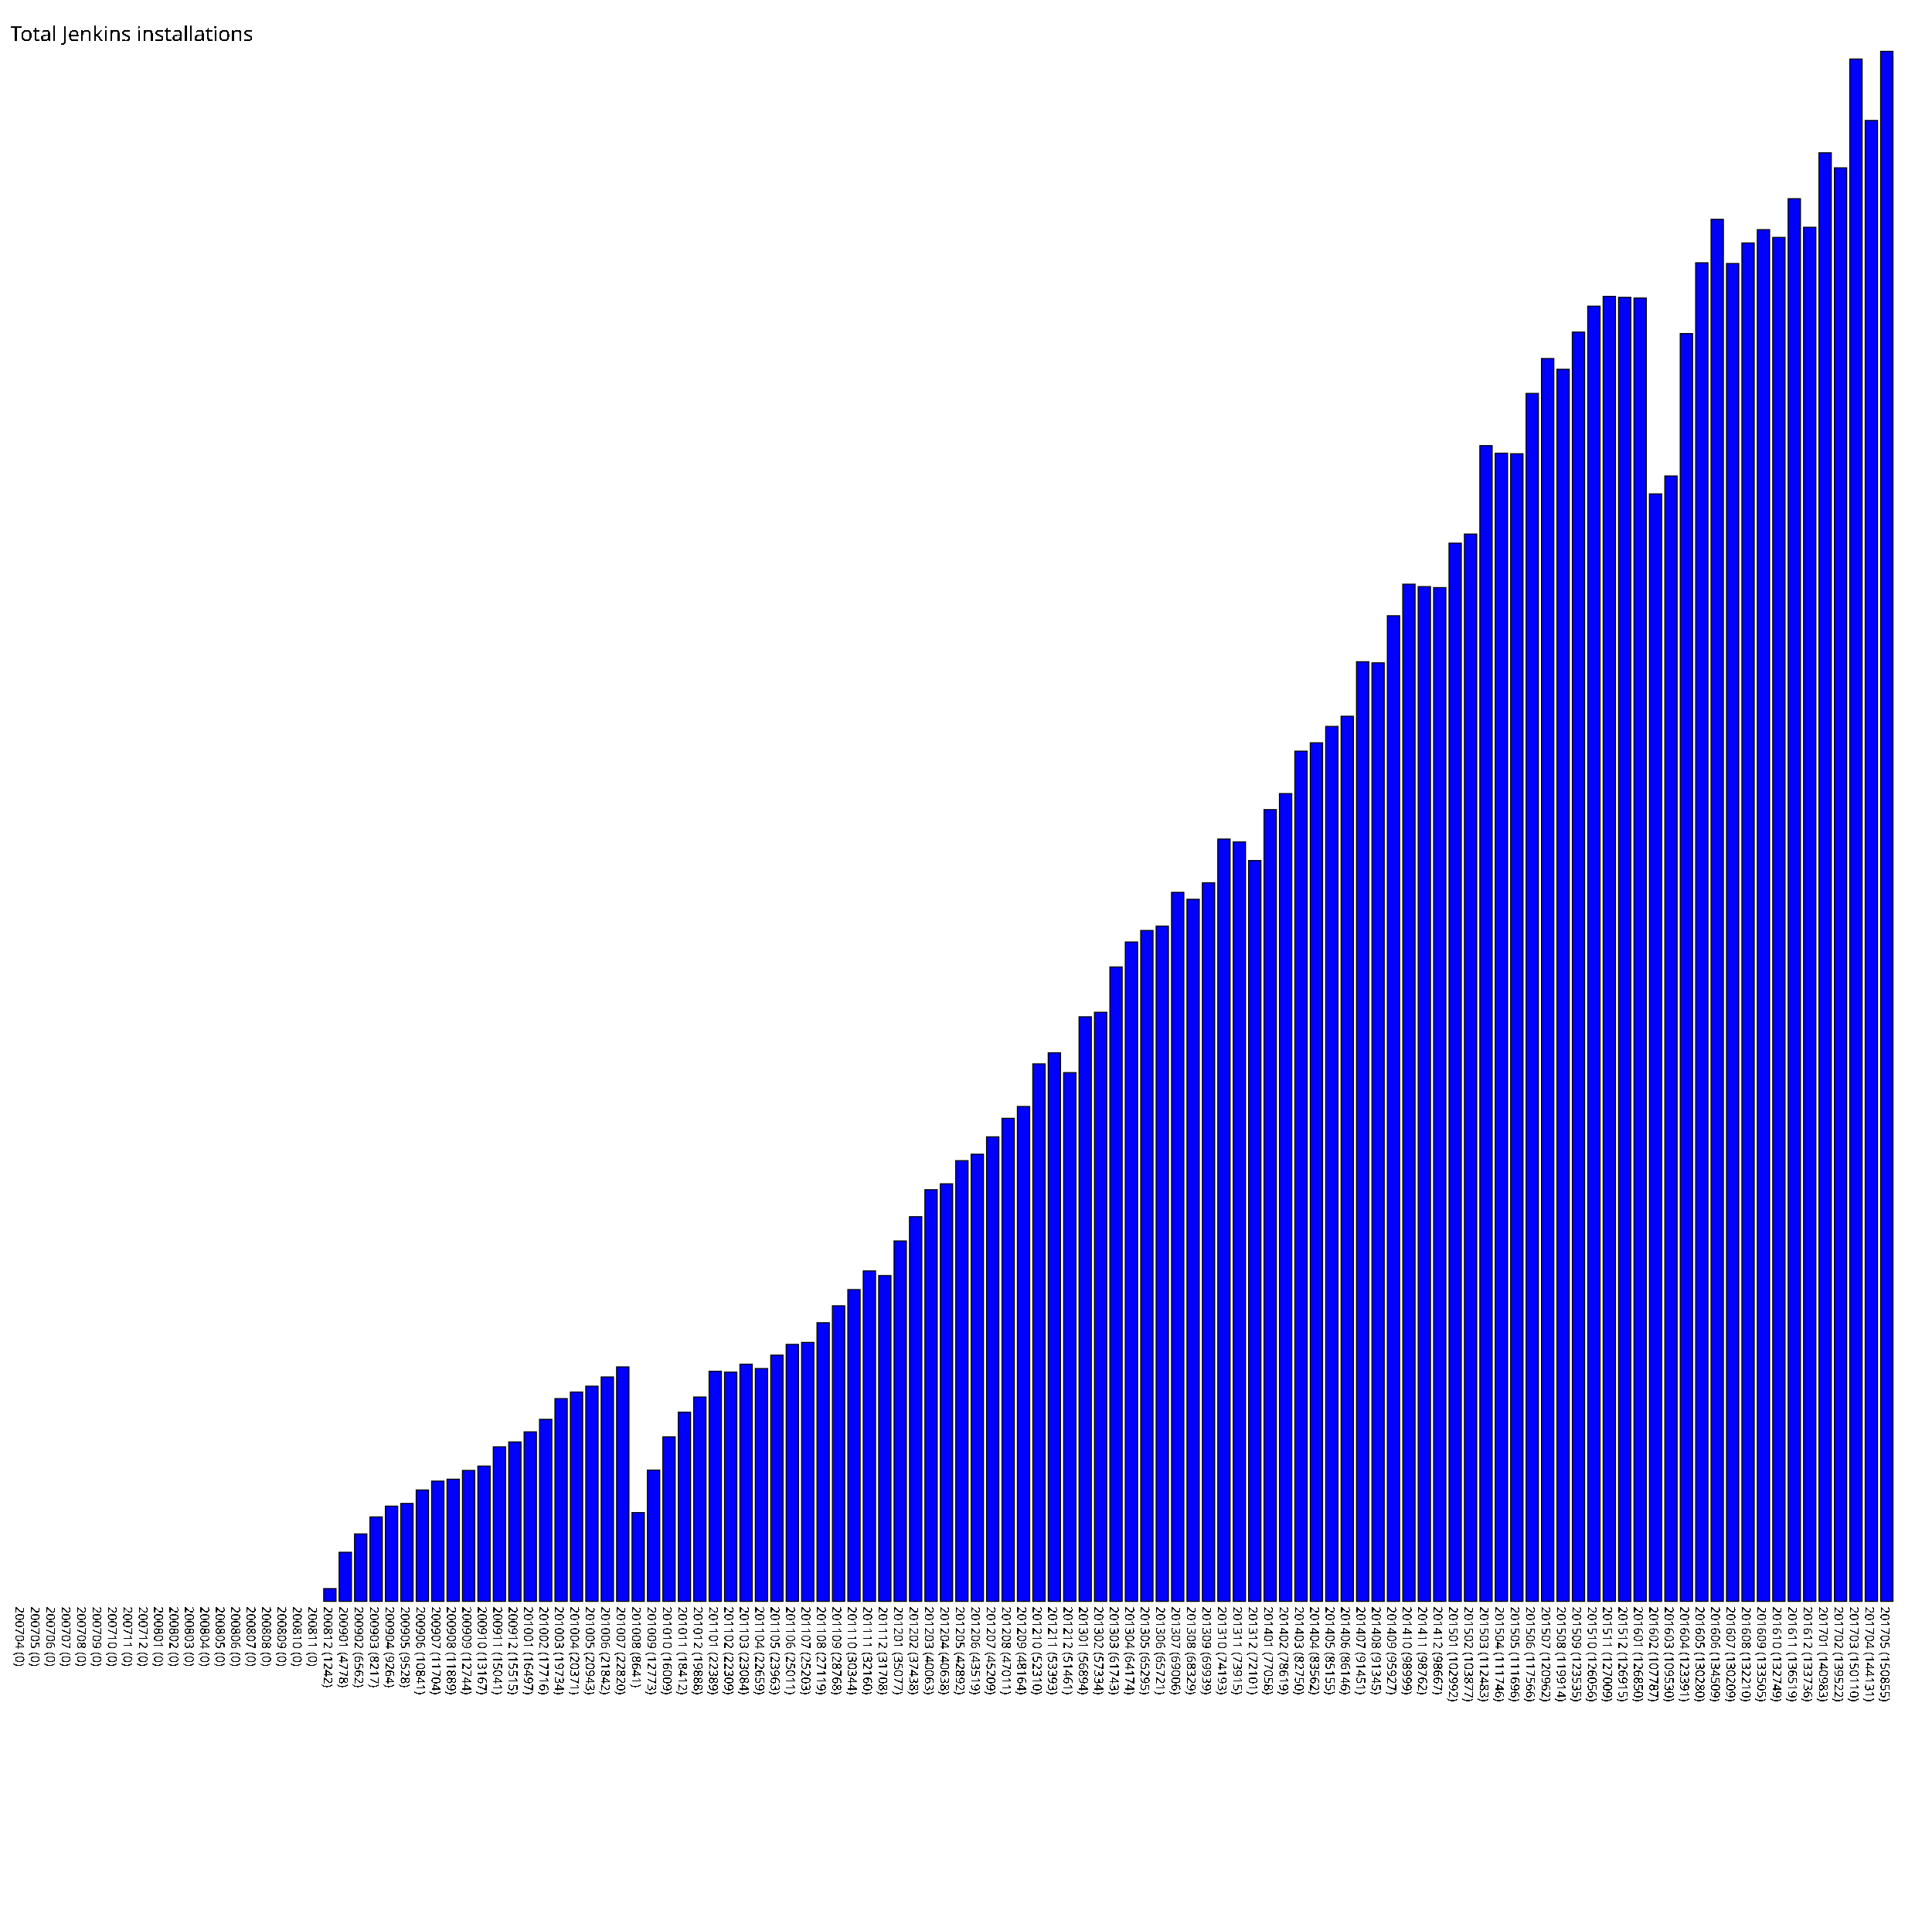
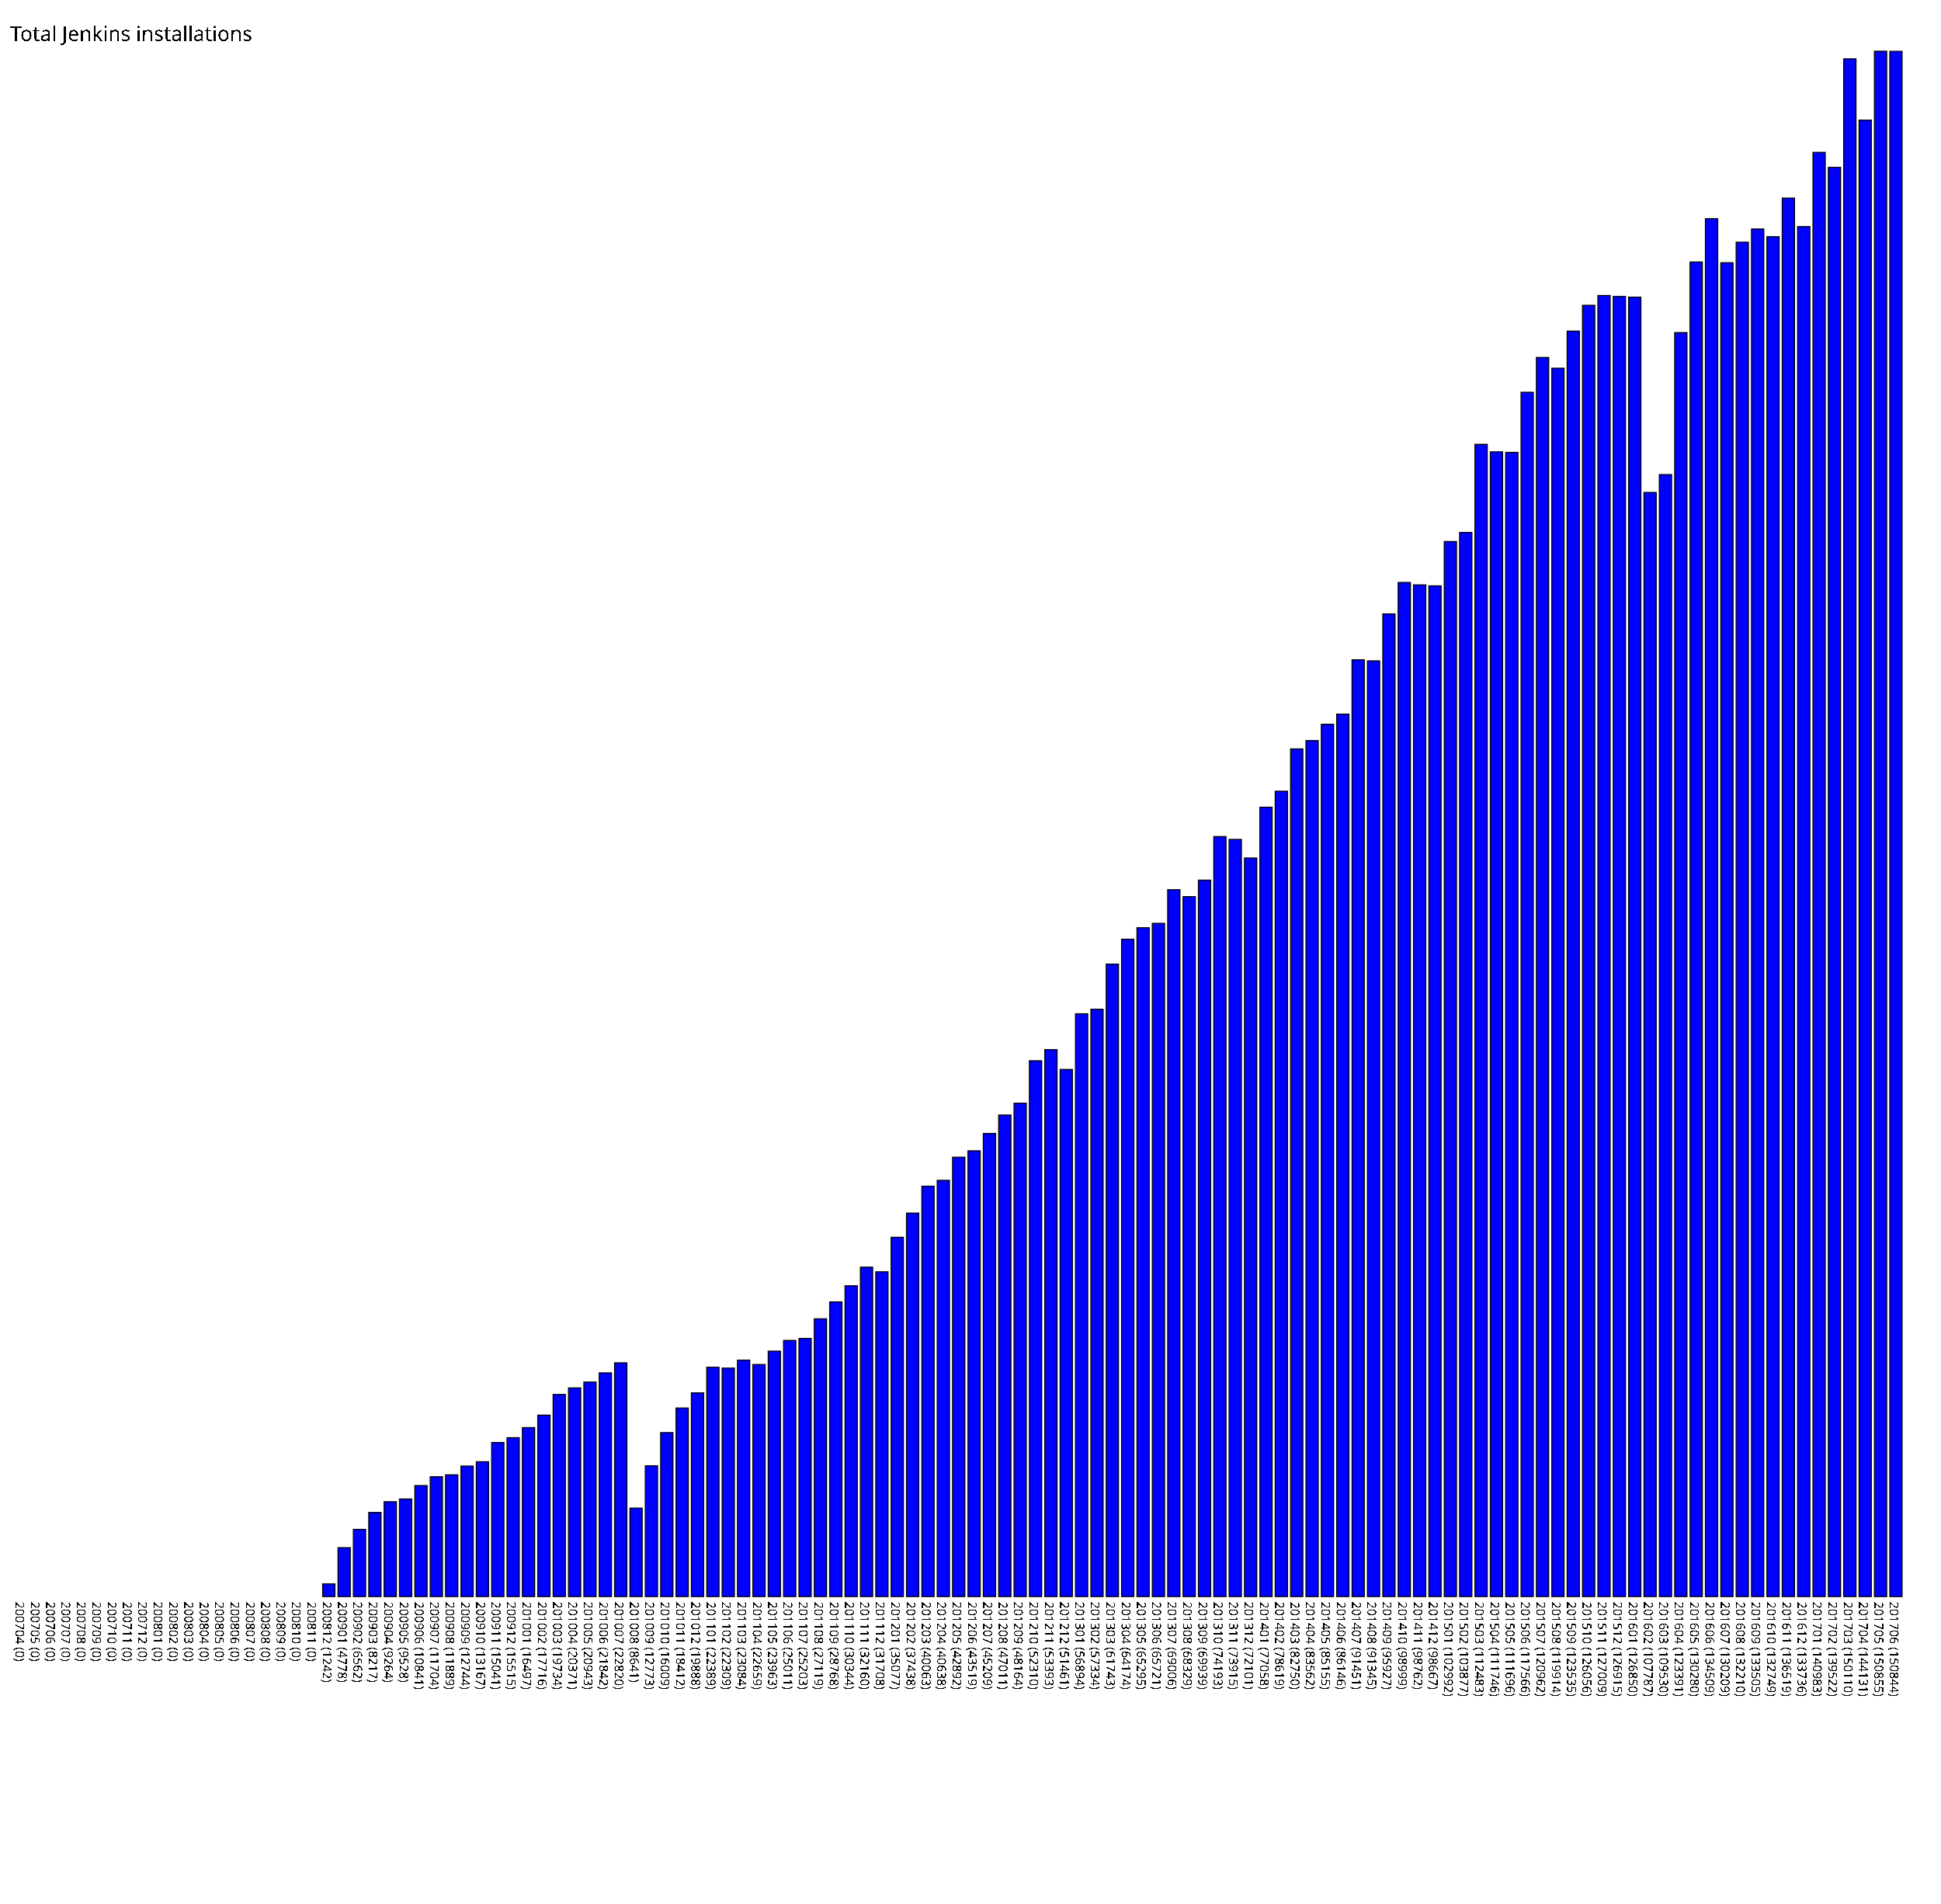
- <svg xmlns="http://www.w3.org/2000/svg" version="1.1" preserveAspectRatio="xMidYMid meet" viewBox="0 0 1880 1858.55">
+ <svg xmlns="http://www.w3.org/2000/svg" version="1.1" preserveAspectRatio="xMidYMid meet" viewBox="0 0 1895 1858.55">
  <rect fill="blue" height="0" stroke="black" width="12" x="15" y="1558.55" />
  <text x="15" y="1563.55" font-family="Tahoma" font-size="12" transform="rotate(90 15,1563.55)" text-rendering="optimizeSpeed" fill="#000000;">200704 (0)</text>
  <rect fill="blue" height="0" stroke="black" width="12" x="30" y="1558.55" />
  <text x="30" y="1563.55" font-family="Tahoma" font-size="12" transform="rotate(90 30,1563.55)" text-rendering="optimizeSpeed" fill="#000000;">200705 (0)</text>
  <rect fill="blue" height="0" stroke="black" width="12" x="45" y="1558.55" />
  <text x="45" y="1563.55" font-family="Tahoma" font-size="12" transform="rotate(90 45,1563.55)" text-rendering="optimizeSpeed" fill="#000000;">200706 (0)</text>
  <rect fill="blue" height="0" stroke="black" width="12" x="60" y="1558.55" />
  <text x="60" y="1563.55" font-family="Tahoma" font-size="12" transform="rotate(90 60,1563.55)" text-rendering="optimizeSpeed" fill="#000000;">200707 (0)</text>
  <rect fill="blue" height="0" stroke="black" width="12" x="75" y="1558.55" />
  <text x="75" y="1563.55" font-family="Tahoma" font-size="12" transform="rotate(90 75,1563.55)" text-rendering="optimizeSpeed" fill="#000000;">200708 (0)</text>
  <rect fill="blue" height="0" stroke="black" width="12" x="90" y="1558.55" />
  <text x="90" y="1563.55" font-family="Tahoma" font-size="12" transform="rotate(90 90,1563.55)" text-rendering="optimizeSpeed" fill="#000000;">200709 (0)</text>
  <rect fill="blue" height="0" stroke="black" width="12" x="105" y="1558.55" />
  <text x="105" y="1563.55" font-family="Tahoma" font-size="12" transform="rotate(90 105,1563.55)" text-rendering="optimizeSpeed" fill="#000000;">200710 (0)</text>
  <rect fill="blue" height="0" stroke="black" width="12" x="120" y="1558.55" />
  <text x="120" y="1563.55" font-family="Tahoma" font-size="12" transform="rotate(90 120,1563.55)" text-rendering="optimizeSpeed" fill="#000000;">200711 (0)</text>
  <rect fill="blue" height="0" stroke="black" width="12" x="135" y="1558.55" />
  <text x="135" y="1563.55" font-family="Tahoma" font-size="12" transform="rotate(90 135,1563.55)" text-rendering="optimizeSpeed" fill="#000000;">200712 (0)</text>
  <rect fill="blue" height="0" stroke="black" width="12" x="150" y="1558.55" />
  <text x="150" y="1563.55" font-family="Tahoma" font-size="12" transform="rotate(90 150,1563.55)" text-rendering="optimizeSpeed" fill="#000000;">200801 (0)</text>
  <rect fill="blue" height="0" stroke="black" width="12" x="165" y="1558.55" />
  <text x="165" y="1563.55" font-family="Tahoma" font-size="12" transform="rotate(90 165,1563.55)" text-rendering="optimizeSpeed" fill="#000000;">200802 (0)</text>
  <rect fill="blue" height="0" stroke="black" width="12" x="180" y="1558.55" />
  <text x="180" y="1563.55" font-family="Tahoma" font-size="12" transform="rotate(90 180,1563.55)" text-rendering="optimizeSpeed" fill="#000000;">200803 (0)</text>
  <rect fill="blue" height="0" stroke="black" width="12" x="195" y="1558.55" />
  <text x="195" y="1563.55" font-family="Tahoma" font-size="12" transform="rotate(90 195,1563.55)" text-rendering="optimizeSpeed" fill="#000000;">200804 (0)</text>
  <rect fill="blue" height="0" stroke="black" width="12" x="210" y="1558.55" />
  <text x="210" y="1563.55" font-family="Tahoma" font-size="12" transform="rotate(90 210,1563.55)" text-rendering="optimizeSpeed" fill="#000000;">200805 (0)</text>
  <rect fill="blue" height="0" stroke="black" width="12" x="225" y="1558.55" />
  <text x="225" y="1563.55" font-family="Tahoma" font-size="12" transform="rotate(90 225,1563.55)" text-rendering="optimizeSpeed" fill="#000000;">200806 (0)</text>
  <rect fill="blue" height="0" stroke="black" width="12" x="240" y="1558.55" />
  <text x="240" y="1563.55" font-family="Tahoma" font-size="12" transform="rotate(90 240,1563.55)" text-rendering="optimizeSpeed" fill="#000000;">200807 (0)</text>
  <rect fill="blue" height="0" stroke="black" width="12" x="255" y="1558.55" />
  <text x="255" y="1563.55" font-family="Tahoma" font-size="12" transform="rotate(90 255,1563.55)" text-rendering="optimizeSpeed" fill="#000000;">200808 (0)</text>
  <rect fill="blue" height="0" stroke="black" width="12" x="270" y="1558.55" />
  <text x="270" y="1563.55" font-family="Tahoma" font-size="12" transform="rotate(90 270,1563.55)" text-rendering="optimizeSpeed" fill="#000000;">200809 (0)</text>
  <rect fill="blue" height="0" stroke="black" width="12" x="285" y="1558.55" />
  <text x="285" y="1563.55" font-family="Tahoma" font-size="12" transform="rotate(90 285,1563.55)" text-rendering="optimizeSpeed" fill="#000000;">200810 (0)</text>
  <rect fill="blue" height="0" stroke="black" width="12" x="300" y="1558.55" />
  <text x="300" y="1563.55" font-family="Tahoma" font-size="12" transform="rotate(90 300,1563.55)" text-rendering="optimizeSpeed" fill="#000000;">200811 (0)</text>
  <rect fill="blue" height="12.42" stroke="black" width="12" x="315" y="1546.13" />
  <text x="315" y="1563.55" font-family="Tahoma" font-size="12" transform="rotate(90 315,1563.55)" text-rendering="optimizeSpeed" fill="#000000;">200812 (1242)</text>
  <rect fill="blue" height="47.78" stroke="black" width="12" x="330" y="1510.77" />
  <text x="330" y="1563.55" font-family="Tahoma" font-size="12" transform="rotate(90 330,1563.55)" text-rendering="optimizeSpeed" fill="#000000;">200901 (4778)</text>
  <rect fill="blue" height="65.62" stroke="black" width="12" x="345" y="1492.93" />
  <text x="345" y="1563.55" font-family="Tahoma" font-size="12" transform="rotate(90 345,1563.55)" text-rendering="optimizeSpeed" fill="#000000;">200902 (6562)</text>
  <rect fill="blue" height="82.17" stroke="black" width="12" x="360" y="1476.38" />
  <text x="360" y="1563.55" font-family="Tahoma" font-size="12" transform="rotate(90 360,1563.55)" text-rendering="optimizeSpeed" fill="#000000;">200903 (8217)</text>
  <rect fill="blue" height="92.64" stroke="black" width="12" x="375" y="1465.91" />
  <text x="375" y="1563.55" font-family="Tahoma" font-size="12" transform="rotate(90 375,1563.55)" text-rendering="optimizeSpeed" fill="#000000;">200904 (9264)</text>
  <rect fill="blue" height="95.28" stroke="black" width="12" x="390" y="1463.27" />
  <text x="390" y="1563.55" font-family="Tahoma" font-size="12" transform="rotate(90 390,1563.55)" text-rendering="optimizeSpeed" fill="#000000;">200905 (9528)</text>
  <rect fill="blue" height="108.41" stroke="black" width="12" x="405" y="1450.14" />
  <text x="405" y="1563.55" font-family="Tahoma" font-size="12" transform="rotate(90 405,1563.55)" text-rendering="optimizeSpeed" fill="#000000;">200906 (10841)</text>
  <rect fill="blue" height="117.04" stroke="black" width="12" x="420" y="1441.51" />
  <text x="420" y="1563.55" font-family="Tahoma" font-size="12" transform="rotate(90 420,1563.55)" text-rendering="optimizeSpeed" fill="#000000;">200907 (11704)</text>
  <rect fill="blue" height="118.89" stroke="black" width="12" x="435" y="1439.66" />
  <text x="435" y="1563.55" font-family="Tahoma" font-size="12" transform="rotate(90 435,1563.55)" text-rendering="optimizeSpeed" fill="#000000;">200908 (11889)</text>
  <rect fill="blue" height="127.44" stroke="black" width="12" x="450" y="1431.11" />
  <text x="450" y="1563.55" font-family="Tahoma" font-size="12" transform="rotate(90 450,1563.55)" text-rendering="optimizeSpeed" fill="#000000;">200909 (12744)</text>
  <rect fill="blue" height="131.67" stroke="black" width="12" x="465" y="1426.88" />
  <text x="465" y="1563.55" font-family="Tahoma" font-size="12" transform="rotate(90 465,1563.55)" text-rendering="optimizeSpeed" fill="#000000;">200910 (13167)</text>
  <rect fill="blue" height="150.41" stroke="black" width="12" x="480" y="1408.14" />
  <text x="480" y="1563.55" font-family="Tahoma" font-size="12" transform="rotate(90 480,1563.55)" text-rendering="optimizeSpeed" fill="#000000;">200911 (15041)</text>
  <rect fill="blue" height="155.15" stroke="black" width="12" x="495" y="1403.40" />
  <text x="495" y="1563.55" font-family="Tahoma" font-size="12" transform="rotate(90 495,1563.55)" text-rendering="optimizeSpeed" fill="#000000;">200912 (15515)</text>
  <rect fill="blue" height="164.97" stroke="black" width="12" x="510" y="1393.58" />
  <text x="510" y="1563.55" font-family="Tahoma" font-size="12" transform="rotate(90 510,1563.55)" text-rendering="optimizeSpeed" fill="#000000;">201001 (16497)</text>
  <rect fill="blue" height="177.16" stroke="black" width="12" x="525" y="1381.39" />
  <text x="525" y="1563.55" font-family="Tahoma" font-size="12" transform="rotate(90 525,1563.55)" text-rendering="optimizeSpeed" fill="#000000;">201002 (17716)</text>
  <rect fill="blue" height="197.34" stroke="black" width="12" x="540" y="1361.21" />
  <text x="540" y="1563.55" font-family="Tahoma" font-size="12" transform="rotate(90 540,1563.55)" text-rendering="optimizeSpeed" fill="#000000;">201003 (19734)</text>
  <rect fill="blue" height="203.71" stroke="black" width="12" x="555" y="1354.84" />
  <text x="555" y="1563.55" font-family="Tahoma" font-size="12" transform="rotate(90 555,1563.55)" text-rendering="optimizeSpeed" fill="#000000;">201004 (20371)</text>
  <rect fill="blue" height="209.43" stroke="black" width="12" x="570" y="1349.12" />
  <text x="570" y="1563.55" font-family="Tahoma" font-size="12" transform="rotate(90 570,1563.55)" text-rendering="optimizeSpeed" fill="#000000;">201005 (20943)</text>
  <rect fill="blue" height="218.42" stroke="black" width="12" x="585" y="1340.13" />
  <text x="585" y="1563.55" font-family="Tahoma" font-size="12" transform="rotate(90 585,1563.55)" text-rendering="optimizeSpeed" fill="#000000;">201006 (21842)</text>
  <rect fill="blue" height="228.2" stroke="black" width="12" x="600" y="1330.35" />
  <text x="600" y="1563.55" font-family="Tahoma" font-size="12" transform="rotate(90 600,1563.55)" text-rendering="optimizeSpeed" fill="#000000;">201007 (22820)</text>
  <rect fill="blue" height="86.41" stroke="black" width="12" x="615" y="1472.14" />
  <text x="615" y="1563.55" font-family="Tahoma" font-size="12" transform="rotate(90 615,1563.55)" text-rendering="optimizeSpeed" fill="#000000;">201008 (8641)</text>
  <rect fill="blue" height="127.73" stroke="black" width="12" x="630" y="1430.82" />
  <text x="630" y="1563.55" font-family="Tahoma" font-size="12" transform="rotate(90 630,1563.55)" text-rendering="optimizeSpeed" fill="#000000;">201009 (12773)</text>
  <rect fill="blue" height="160.09" stroke="black" width="12" x="645" y="1398.46" />
  <text x="645" y="1563.55" font-family="Tahoma" font-size="12" transform="rotate(90 645,1563.55)" text-rendering="optimizeSpeed" fill="#000000;">201010 (16009)</text>
  <rect fill="blue" height="184.12" stroke="black" width="12" x="660" y="1374.43" />
  <text x="660" y="1563.55" font-family="Tahoma" font-size="12" transform="rotate(90 660,1563.55)" text-rendering="optimizeSpeed" fill="#000000;">201011 (18412)</text>
  <rect fill="blue" height="198.88" stroke="black" width="12" x="675" y="1359.67" />
  <text x="675" y="1563.55" font-family="Tahoma" font-size="12" transform="rotate(90 675,1563.55)" text-rendering="optimizeSpeed" fill="#000000;">201012 (19888)</text>
  <rect fill="blue" height="223.89" stroke="black" width="12" x="690" y="1334.66" />
  <text x="690" y="1563.55" font-family="Tahoma" font-size="12" transform="rotate(90 690,1563.55)" text-rendering="optimizeSpeed" fill="#000000;">201101 (22389)</text>
  <rect fill="blue" height="223.09" stroke="black" width="12" x="705" y="1335.46" />
  <text x="705" y="1563.55" font-family="Tahoma" font-size="12" transform="rotate(90 705,1563.55)" text-rendering="optimizeSpeed" fill="#000000;">201102 (22309)</text>
  <rect fill="blue" height="230.84" stroke="black" width="12" x="720" y="1327.71" />
  <text x="720" y="1563.55" font-family="Tahoma" font-size="12" transform="rotate(90 720,1563.55)" text-rendering="optimizeSpeed" fill="#000000;">201103 (23084)</text>
  <rect fill="blue" height="226.59" stroke="black" width="12" x="735" y="1331.96" />
  <text x="735" y="1563.55" font-family="Tahoma" font-size="12" transform="rotate(90 735,1563.55)" text-rendering="optimizeSpeed" fill="#000000;">201104 (22659)</text>
  <rect fill="blue" height="239.63" stroke="black" width="12" x="750" y="1318.92" />
  <text x="750" y="1563.55" font-family="Tahoma" font-size="12" transform="rotate(90 750,1563.55)" text-rendering="optimizeSpeed" fill="#000000;">201105 (23963)</text>
  <rect fill="blue" height="250.11" stroke="black" width="12" x="765" y="1308.44" />
  <text x="765" y="1563.55" font-family="Tahoma" font-size="12" transform="rotate(90 765,1563.55)" text-rendering="optimizeSpeed" fill="#000000;">201106 (25011)</text>
  <rect fill="blue" height="252.03" stroke="black" width="12" x="780" y="1306.52" />
  <text x="780" y="1563.55" font-family="Tahoma" font-size="12" transform="rotate(90 780,1563.55)" text-rendering="optimizeSpeed" fill="#000000;">201107 (25203)</text>
  <rect fill="blue" height="271.19" stroke="black" width="12" x="795" y="1287.36" />
  <text x="795" y="1563.55" font-family="Tahoma" font-size="12" transform="rotate(90 795,1563.55)" text-rendering="optimizeSpeed" fill="#000000;">201108 (27119)</text>
  <rect fill="blue" height="287.68" stroke="black" width="12" x="810" y="1270.87" />
  <text x="810" y="1563.55" font-family="Tahoma" font-size="12" transform="rotate(90 810,1563.55)" text-rendering="optimizeSpeed" fill="#000000;">201109 (28768)</text>
  <rect fill="blue" height="303.44" stroke="black" width="12" x="825" y="1255.11" />
  <text x="825" y="1563.55" font-family="Tahoma" font-size="12" transform="rotate(90 825,1563.55)" text-rendering="optimizeSpeed" fill="#000000;">201110 (30344)</text>
  <rect fill="blue" height="321.6" stroke="black" width="12" x="840" y="1236.95" />
  <text x="840" y="1563.55" font-family="Tahoma" font-size="12" transform="rotate(90 840,1563.55)" text-rendering="optimizeSpeed" fill="#000000;">201111 (32160)</text>
  <rect fill="blue" height="317.08" stroke="black" width="12" x="855" y="1241.47" />
  <text x="855" y="1563.55" font-family="Tahoma" font-size="12" transform="rotate(90 855,1563.55)" text-rendering="optimizeSpeed" fill="#000000;">201112 (31708)</text>
  <rect fill="blue" height="350.77" stroke="black" width="12" x="870" y="1207.78" />
  <text x="870" y="1563.55" font-family="Tahoma" font-size="12" transform="rotate(90 870,1563.55)" text-rendering="optimizeSpeed" fill="#000000;">201201 (35077)</text>
  <rect fill="blue" height="374.38" stroke="black" width="12" x="885" y="1184.17" />
  <text x="885" y="1563.55" font-family="Tahoma" font-size="12" transform="rotate(90 885,1563.55)" text-rendering="optimizeSpeed" fill="#000000;">201202 (37438)</text>
  <rect fill="blue" height="400.63" stroke="black" width="12" x="900" y="1157.92" />
  <text x="900" y="1563.55" font-family="Tahoma" font-size="12" transform="rotate(90 900,1563.55)" text-rendering="optimizeSpeed" fill="#000000;">201203 (40063)</text>
  <rect fill="blue" height="406.38" stroke="black" width="12" x="915" y="1152.17" />
  <text x="915" y="1563.55" font-family="Tahoma" font-size="12" transform="rotate(90 915,1563.55)" text-rendering="optimizeSpeed" fill="#000000;">201204 (40638)</text>
  <rect fill="blue" height="428.92" stroke="black" width="12" x="930" y="1129.63" />
  <text x="930" y="1563.55" font-family="Tahoma" font-size="12" transform="rotate(90 930,1563.55)" text-rendering="optimizeSpeed" fill="#000000;">201205 (42892)</text>
  <rect fill="blue" height="435.19" stroke="black" width="12" x="945" y="1123.36" />
  <text x="945" y="1563.55" font-family="Tahoma" font-size="12" transform="rotate(90 945,1563.55)" text-rendering="optimizeSpeed" fill="#000000;">201206 (43519)</text>
  <rect fill="blue" height="452.09" stroke="black" width="12" x="960" y="1106.46" />
  <text x="960" y="1563.55" font-family="Tahoma" font-size="12" transform="rotate(90 960,1563.55)" text-rendering="optimizeSpeed" fill="#000000;">201207 (45209)</text>
  <rect fill="blue" height="470.11" stroke="black" width="12" x="975" y="1088.44" />
  <text x="975" y="1563.55" font-family="Tahoma" font-size="12" transform="rotate(90 975,1563.55)" text-rendering="optimizeSpeed" fill="#000000;">201208 (47011)</text>
  <rect fill="blue" height="481.64" stroke="black" width="12" x="990" y="1076.91" />
  <text x="990" y="1563.55" font-family="Tahoma" font-size="12" transform="rotate(90 990,1563.55)" text-rendering="optimizeSpeed" fill="#000000;">201209 (48164)</text>
  <rect fill="blue" height="523.1" stroke="black" width="12" x="1005" y="1035.45" />
  <text x="1005" y="1563.55" font-family="Tahoma" font-size="12" transform="rotate(90 1005,1563.55)" text-rendering="optimizeSpeed" fill="#000000;">201210 (52310)</text>
  <rect fill="blue" height="533.93" stroke="black" width="12" x="1020" y="1024.62" />
  <text x="1020" y="1563.55" font-family="Tahoma" font-size="12" transform="rotate(90 1020,1563.55)" text-rendering="optimizeSpeed" fill="#000000;">201211 (53393)</text>
  <rect fill="blue" height="514.61" stroke="black" width="12" x="1035" y="1043.94" />
  <text x="1035" y="1563.55" font-family="Tahoma" font-size="12" transform="rotate(90 1035,1563.55)" text-rendering="optimizeSpeed" fill="#000000;">201212 (51461)</text>
  <rect fill="blue" height="568.94" stroke="black" width="12" x="1050" y="989.61" />
  <text x="1050" y="1563.55" font-family="Tahoma" font-size="12" transform="rotate(90 1050,1563.55)" text-rendering="optimizeSpeed" fill="#000000;">201301 (56894)</text>
  <rect fill="blue" height="573.34" stroke="black" width="12" x="1065" y="985.21" />
  <text x="1065" y="1563.55" font-family="Tahoma" font-size="12" transform="rotate(90 1065,1563.55)" text-rendering="optimizeSpeed" fill="#000000;">201302 (57334)</text>
  <rect fill="blue" height="617.43" stroke="black" width="12" x="1080" y="941.12" />
  <text x="1080" y="1563.55" font-family="Tahoma" font-size="12" transform="rotate(90 1080,1563.55)" text-rendering="optimizeSpeed" fill="#000000;">201303 (61743)</text>
  <rect fill="blue" height="641.74" stroke="black" width="12" x="1095" y="916.81" />
  <text x="1095" y="1563.55" font-family="Tahoma" font-size="12" transform="rotate(90 1095,1563.55)" text-rendering="optimizeSpeed" fill="#000000;">201304 (64174)</text>
  <rect fill="blue" height="652.95" stroke="black" width="12" x="1110" y="905.60" />
  <text x="1110" y="1563.55" font-family="Tahoma" font-size="12" transform="rotate(90 1110,1563.55)" text-rendering="optimizeSpeed" fill="#000000;">201305 (65295)</text>
  <rect fill="blue" height="657.21" stroke="black" width="12" x="1125" y="901.34" />
  <text x="1125" y="1563.55" font-family="Tahoma" font-size="12" transform="rotate(90 1125,1563.55)" text-rendering="optimizeSpeed" fill="#000000;">201306 (65721)</text>
  <rect fill="blue" height="690.06" stroke="black" width="12" x="1140" y="868.49" />
  <text x="1140" y="1563.55" font-family="Tahoma" font-size="12" transform="rotate(90 1140,1563.55)" text-rendering="optimizeSpeed" fill="#000000;">201307 (69006)</text>
  <rect fill="blue" height="683.29" stroke="black" width="12" x="1155" y="875.26" />
  <text x="1155" y="1563.55" font-family="Tahoma" font-size="12" transform="rotate(90 1155,1563.55)" text-rendering="optimizeSpeed" fill="#000000;">201308 (68329)</text>
  <rect fill="blue" height="699.39" stroke="black" width="12" x="1170" y="859.16" />
  <text x="1170" y="1563.55" font-family="Tahoma" font-size="12" transform="rotate(90 1170,1563.55)" text-rendering="optimizeSpeed" fill="#000000;">201309 (69939)</text>
  <rect fill="blue" height="741.93" stroke="black" width="12" x="1185" y="816.62" />
  <text x="1185" y="1563.55" font-family="Tahoma" font-size="12" transform="rotate(90 1185,1563.55)" text-rendering="optimizeSpeed" fill="#000000;">201310 (74193)</text>
  <rect fill="blue" height="739.15" stroke="black" width="12" x="1200" y="819.40" />
  <text x="1200" y="1563.55" font-family="Tahoma" font-size="12" transform="rotate(90 1200,1563.55)" text-rendering="optimizeSpeed" fill="#000000;">201311 (73915)</text>
  <rect fill="blue" height="721.01" stroke="black" width="12" x="1215" y="837.54" />
  <text x="1215" y="1563.55" font-family="Tahoma" font-size="12" transform="rotate(90 1215,1563.55)" text-rendering="optimizeSpeed" fill="#000000;">201312 (72101)</text>
  <rect fill="blue" height="770.58" stroke="black" width="12" x="1230" y="787.97" />
  <text x="1230" y="1563.55" font-family="Tahoma" font-size="12" transform="rotate(90 1230,1563.55)" text-rendering="optimizeSpeed" fill="#000000;">201401 (77058)</text>
  <rect fill="blue" height="786.19" stroke="black" width="12" x="1245" y="772.36" />
  <text x="1245" y="1563.55" font-family="Tahoma" font-size="12" transform="rotate(90 1245,1563.55)" text-rendering="optimizeSpeed" fill="#000000;">201402 (78619)</text>
  <rect fill="blue" height="827.5" stroke="black" width="12" x="1260" y="731.05" />
  <text x="1260" y="1563.55" font-family="Tahoma" font-size="12" transform="rotate(90 1260,1563.55)" text-rendering="optimizeSpeed" fill="#000000;">201403 (82750)</text>
  <rect fill="blue" height="835.62" stroke="black" width="12" x="1275" y="722.93" />
  <text x="1275" y="1563.55" font-family="Tahoma" font-size="12" transform="rotate(90 1275,1563.55)" text-rendering="optimizeSpeed" fill="#000000;">201404 (83562)</text>
  <rect fill="blue" height="851.55" stroke="black" width="12" x="1290" y="707.00" />
  <text x="1290" y="1563.55" font-family="Tahoma" font-size="12" transform="rotate(90 1290,1563.55)" text-rendering="optimizeSpeed" fill="#000000;">201405 (85155)</text>
  <rect fill="blue" height="861.46" stroke="black" width="12" x="1305" y="697.09" />
  <text x="1305" y="1563.55" font-family="Tahoma" font-size="12" transform="rotate(90 1305,1563.55)" text-rendering="optimizeSpeed" fill="#000000;">201406 (86146)</text>
  <rect fill="blue" height="914.51" stroke="black" width="12" x="1320" y="644.04" />
  <text x="1320" y="1563.55" font-family="Tahoma" font-size="12" transform="rotate(90 1320,1563.55)" text-rendering="optimizeSpeed" fill="#000000;">201407 (91451)</text>
  <rect fill="blue" height="913.45" stroke="black" width="12" x="1335" y="645.10" />
  <text x="1335" y="1563.55" font-family="Tahoma" font-size="12" transform="rotate(90 1335,1563.55)" text-rendering="optimizeSpeed" fill="#000000;">201408 (91345)</text>
  <rect fill="blue" height="959.27" stroke="black" width="12" x="1350" y="599.28" />
  <text x="1350" y="1563.55" font-family="Tahoma" font-size="12" transform="rotate(90 1350,1563.55)" text-rendering="optimizeSpeed" fill="#000000;">201409 (95927)</text>
  <rect fill="blue" height="989.99" stroke="black" width="12" x="1365" y="568.56" />
  <text x="1365" y="1563.55" font-family="Tahoma" font-size="12" transform="rotate(90 1365,1563.55)" text-rendering="optimizeSpeed" fill="#000000;">201410 (98999)</text>
  <rect fill="blue" height="987.62" stroke="black" width="12" x="1380" y="570.93" />
  <text x="1380" y="1563.55" font-family="Tahoma" font-size="12" transform="rotate(90 1380,1563.55)" text-rendering="optimizeSpeed" fill="#000000;">201411 (98762)</text>
  <rect fill="blue" height="986.67" stroke="black" width="12" x="1395" y="571.88" />
  <text x="1395" y="1563.55" font-family="Tahoma" font-size="12" transform="rotate(90 1395,1563.55)" text-rendering="optimizeSpeed" fill="#000000;">201412 (98667)</text>
  <rect fill="blue" height="1029.92" stroke="black" width="12" x="1410" y="528.63" />
  <text x="1410" y="1563.55" font-family="Tahoma" font-size="12" transform="rotate(90 1410,1563.55)" text-rendering="optimizeSpeed" fill="#000000;">201501 (102992)</text>
  <rect fill="blue" height="1038.77" stroke="black" width="12" x="1425" y="519.78" />
  <text x="1425" y="1563.55" font-family="Tahoma" font-size="12" transform="rotate(90 1425,1563.55)" text-rendering="optimizeSpeed" fill="#000000;">201502 (103877)</text>
  <rect fill="blue" height="1124.83" stroke="black" width="12" x="1440" y="433.72" />
  <text x="1440" y="1563.55" font-family="Tahoma" font-size="12" transform="rotate(90 1440,1563.55)" text-rendering="optimizeSpeed" fill="#000000;">201503 (112483)</text>
  <rect fill="blue" height="1117.46" stroke="black" width="12" x="1455" y="441.09" />
  <text x="1455" y="1563.55" font-family="Tahoma" font-size="12" transform="rotate(90 1455,1563.55)" text-rendering="optimizeSpeed" fill="#000000;">201504 (111746)</text>
  <rect fill="blue" height="1116.96" stroke="black" width="12" x="1470" y="441.59" />
  <text x="1470" y="1563.55" font-family="Tahoma" font-size="12" transform="rotate(90 1470,1563.55)" text-rendering="optimizeSpeed" fill="#000000;">201505 (111696)</text>
  <rect fill="blue" height="1175.66" stroke="black" width="12" x="1485" y="382.89" />
  <text x="1485" y="1563.55" font-family="Tahoma" font-size="12" transform="rotate(90 1485,1563.55)" text-rendering="optimizeSpeed" fill="#000000;">201506 (117566)</text>
  <rect fill="blue" height="1209.62" stroke="black" width="12" x="1500" y="348.93" />
  <text x="1500" y="1563.55" font-family="Tahoma" font-size="12" transform="rotate(90 1500,1563.55)" text-rendering="optimizeSpeed" fill="#000000;">201507 (120962)</text>
  <rect fill="blue" height="1199.14" stroke="black" width="12" x="1515" y="359.41" />
  <text x="1515" y="1563.55" font-family="Tahoma" font-size="12" transform="rotate(90 1515,1563.55)" text-rendering="optimizeSpeed" fill="#000000;">201508 (119914)</text>
  <rect fill="blue" height="1235.35" stroke="black" width="12" x="1530" y="323.20" />
  <text x="1530" y="1563.55" font-family="Tahoma" font-size="12" transform="rotate(90 1530,1563.55)" text-rendering="optimizeSpeed" fill="#000000;">201509 (123535)</text>
  <rect fill="blue" height="1260.56" stroke="black" width="12" x="1545" y="297.99" />
  <text x="1545" y="1563.55" font-family="Tahoma" font-size="12" transform="rotate(90 1545,1563.55)" text-rendering="optimizeSpeed" fill="#000000;">201510 (126056)</text>
  <rect fill="blue" height="1270.09" stroke="black" width="12" x="1560" y="288.46" />
  <text x="1560" y="1563.55" font-family="Tahoma" font-size="12" transform="rotate(90 1560,1563.55)" text-rendering="optimizeSpeed" fill="#000000;">201511 (127009)</text>
  <rect fill="blue" height="1269.15" stroke="black" width="12" x="1575" y="289.40" />
  <text x="1575" y="1563.55" font-family="Tahoma" font-size="12" transform="rotate(90 1575,1563.55)" text-rendering="optimizeSpeed" fill="#000000;">201512 (126915)</text>
  <rect fill="blue" height="1268.5" stroke="black" width="12" x="1590" y="290.05" />
  <text x="1590" y="1563.55" font-family="Tahoma" font-size="12" transform="rotate(90 1590,1563.55)" text-rendering="optimizeSpeed" fill="#000000;">201601 (126850)</text>
  <rect fill="blue" height="1077.87" stroke="black" width="12" x="1605" y="480.68" />
  <text x="1605" y="1563.55" font-family="Tahoma" font-size="12" transform="rotate(90 1605,1563.55)" text-rendering="optimizeSpeed" fill="#000000;">201602 (107787)</text>
  <rect fill="blue" height="1095.3" stroke="black" width="12" x="1620" y="463.25" />
  <text x="1620" y="1563.55" font-family="Tahoma" font-size="12" transform="rotate(90 1620,1563.55)" text-rendering="optimizeSpeed" fill="#000000;">201603 (109530)</text>
  <rect fill="blue" height="1233.91" stroke="black" width="12" x="1635" y="324.64" />
  <text x="1635" y="1563.55" font-family="Tahoma" font-size="12" transform="rotate(90 1635,1563.55)" text-rendering="optimizeSpeed" fill="#000000;">201604 (123391)</text>
  <rect fill="blue" height="1302.8" stroke="black" width="12" x="1650" y="255.75" />
  <text x="1650" y="1563.55" font-family="Tahoma" font-size="12" transform="rotate(90 1650,1563.55)" text-rendering="optimizeSpeed" fill="#000000;">201605 (130280)</text>
  <rect fill="blue" height="1345.09" stroke="black" width="12" x="1665" y="213.46" />
  <text x="1665" y="1563.55" font-family="Tahoma" font-size="12" transform="rotate(90 1665,1563.55)" text-rendering="optimizeSpeed" fill="#000000;">201606 (134509)</text>
  <rect fill="blue" height="1302.09" stroke="black" width="12" x="1680" y="256.46" />
  <text x="1680" y="1563.55" font-family="Tahoma" font-size="12" transform="rotate(90 1680,1563.55)" text-rendering="optimizeSpeed" fill="#000000;">201607 (130209)</text>
  <rect fill="blue" height="1322.1" stroke="black" width="12" x="1695" y="236.45" />
  <text x="1695" y="1563.55" font-family="Tahoma" font-size="12" transform="rotate(90 1695,1563.55)" text-rendering="optimizeSpeed" fill="#000000;">201608 (132210)</text>
  <rect fill="blue" height="1335.05" stroke="black" width="12" x="1710" y="223.50" />
  <text x="1710" y="1563.55" font-family="Tahoma" font-size="12" transform="rotate(90 1710,1563.55)" text-rendering="optimizeSpeed" fill="#000000;">201609 (133505)</text>
  <rect fill="blue" height="1327.49" stroke="black" width="12" x="1725" y="231.06" />
  <text x="1725" y="1563.55" font-family="Tahoma" font-size="12" transform="rotate(90 1725,1563.55)" text-rendering="optimizeSpeed" fill="#000000;">201610 (132749)</text>
  <rect fill="blue" height="1365.19" stroke="black" width="12" x="1740" y="193.36" />
  <text x="1740" y="1563.55" font-family="Tahoma" font-size="12" transform="rotate(90 1740,1563.55)" text-rendering="optimizeSpeed" fill="#000000;">201611 (136519)</text>
  <rect fill="blue" height="1337.36" stroke="black" width="12" x="1755" y="221.19" />
  <text x="1755" y="1563.55" font-family="Tahoma" font-size="12" transform="rotate(90 1755,1563.55)" text-rendering="optimizeSpeed" fill="#000000;">201612 (133736)</text>
  <rect fill="blue" height="1409.83" stroke="black" width="12" x="1770" y="148.72" />
  <text x="1770" y="1563.55" font-family="Tahoma" font-size="12" transform="rotate(90 1770,1563.55)" text-rendering="optimizeSpeed" fill="#000000;">201701 (140983)</text>
  <rect fill="blue" height="1395.22" stroke="black" width="12" x="1785" y="163.33" />
  <text x="1785" y="1563.55" font-family="Tahoma" font-size="12" transform="rotate(90 1785,1563.55)" text-rendering="optimizeSpeed" fill="#000000;">201702 (139522)</text>
  <rect fill="blue" height="1501.1" stroke="black" width="12" x="1800" y="57.45" />
  <text x="1800" y="1563.55" font-family="Tahoma" font-size="12" transform="rotate(90 1800,1563.55)" text-rendering="optimizeSpeed" fill="#000000;">201703 (150110)</text>
  <rect fill="blue" height="1441.31" stroke="black" width="12" x="1815" y="117.24" />
  <text x="1815" y="1563.55" font-family="Tahoma" font-size="12" transform="rotate(90 1815,1563.55)" text-rendering="optimizeSpeed" fill="#000000;">201704 (144131)</text>
  <rect fill="blue" height="1508.55" stroke="black" width="12" x="1830" y="50.00" />
  <text x="1830" y="1563.55" font-family="Tahoma" font-size="12" transform="rotate(90 1830,1563.55)" text-rendering="optimizeSpeed" fill="#000000;">201705 (150855)</text>
+   <rect fill="blue" height="1508.44" stroke="black" width="12" x="1845" y="50.11" />
+   <text x="1845" y="1563.55" font-family="Tahoma" font-size="12" transform="rotate(90 1845,1563.55)" text-rendering="optimizeSpeed" fill="#000000;">201706 (150844)</text>
  <text x="10" y="40" font-family="Tahoma" font-size="20" text-rendering="optimizeSpeed" fill="#000000;">Total Jenkins installations</text>
</svg>
